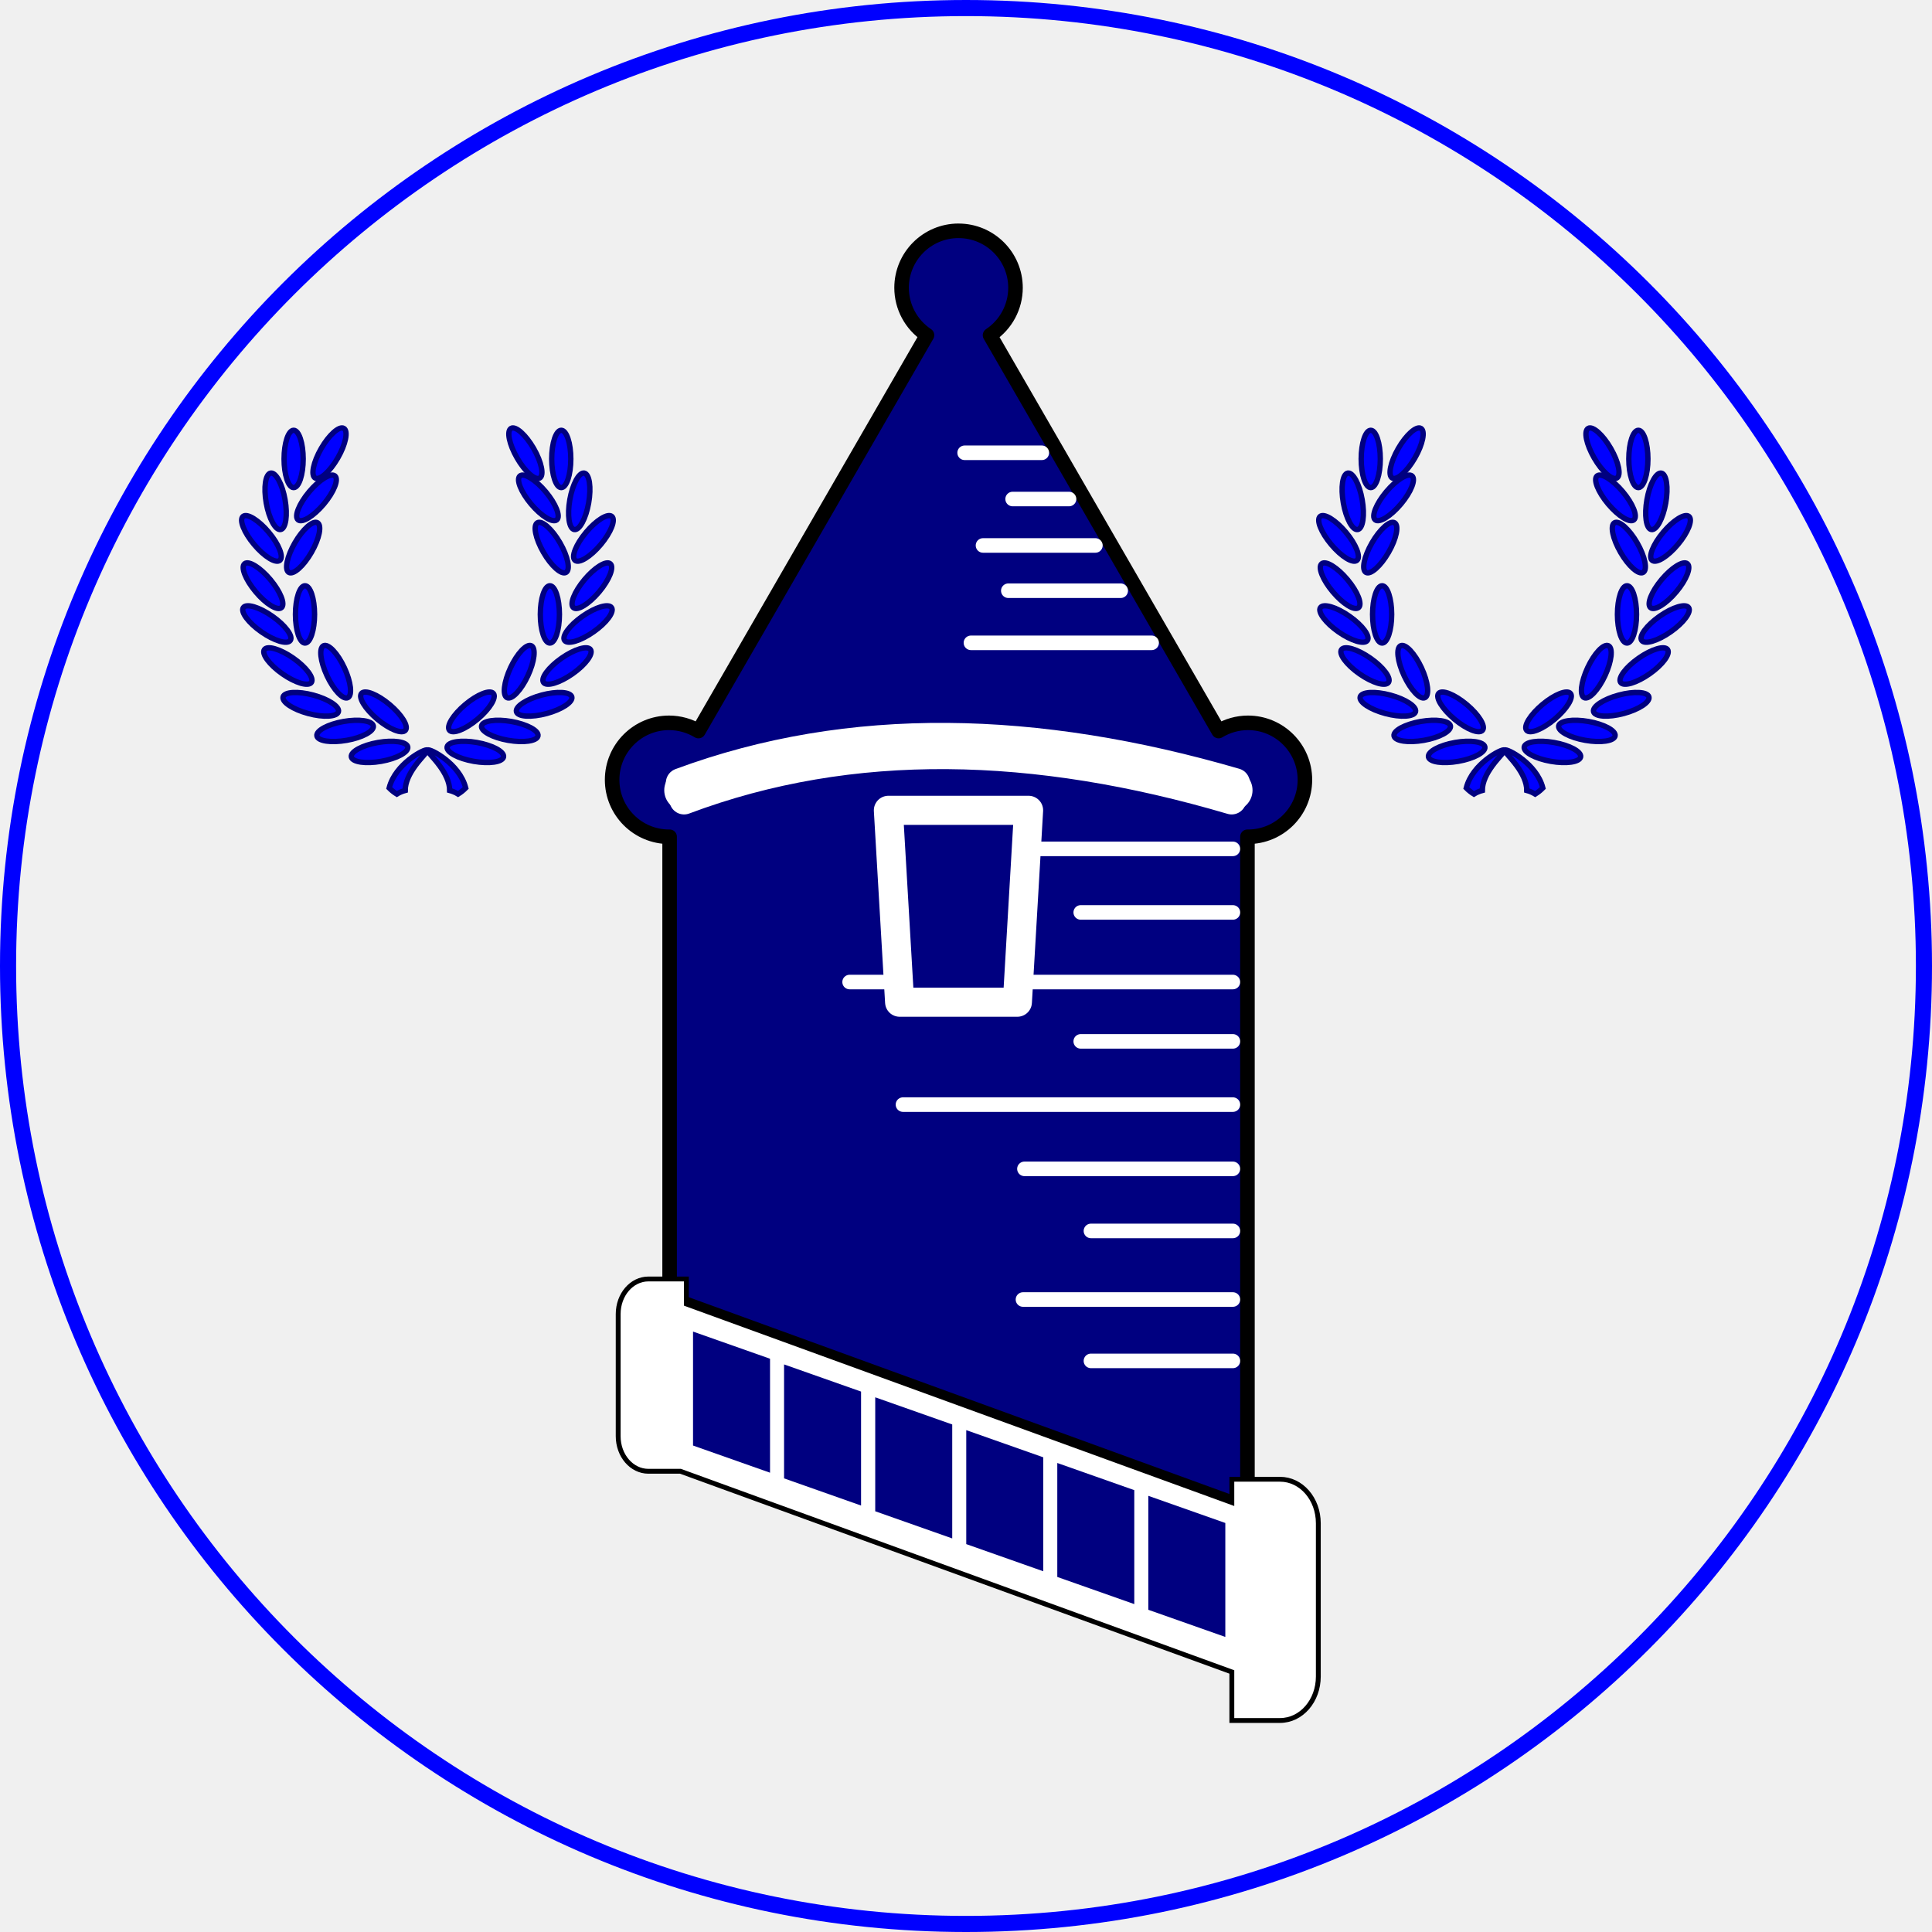
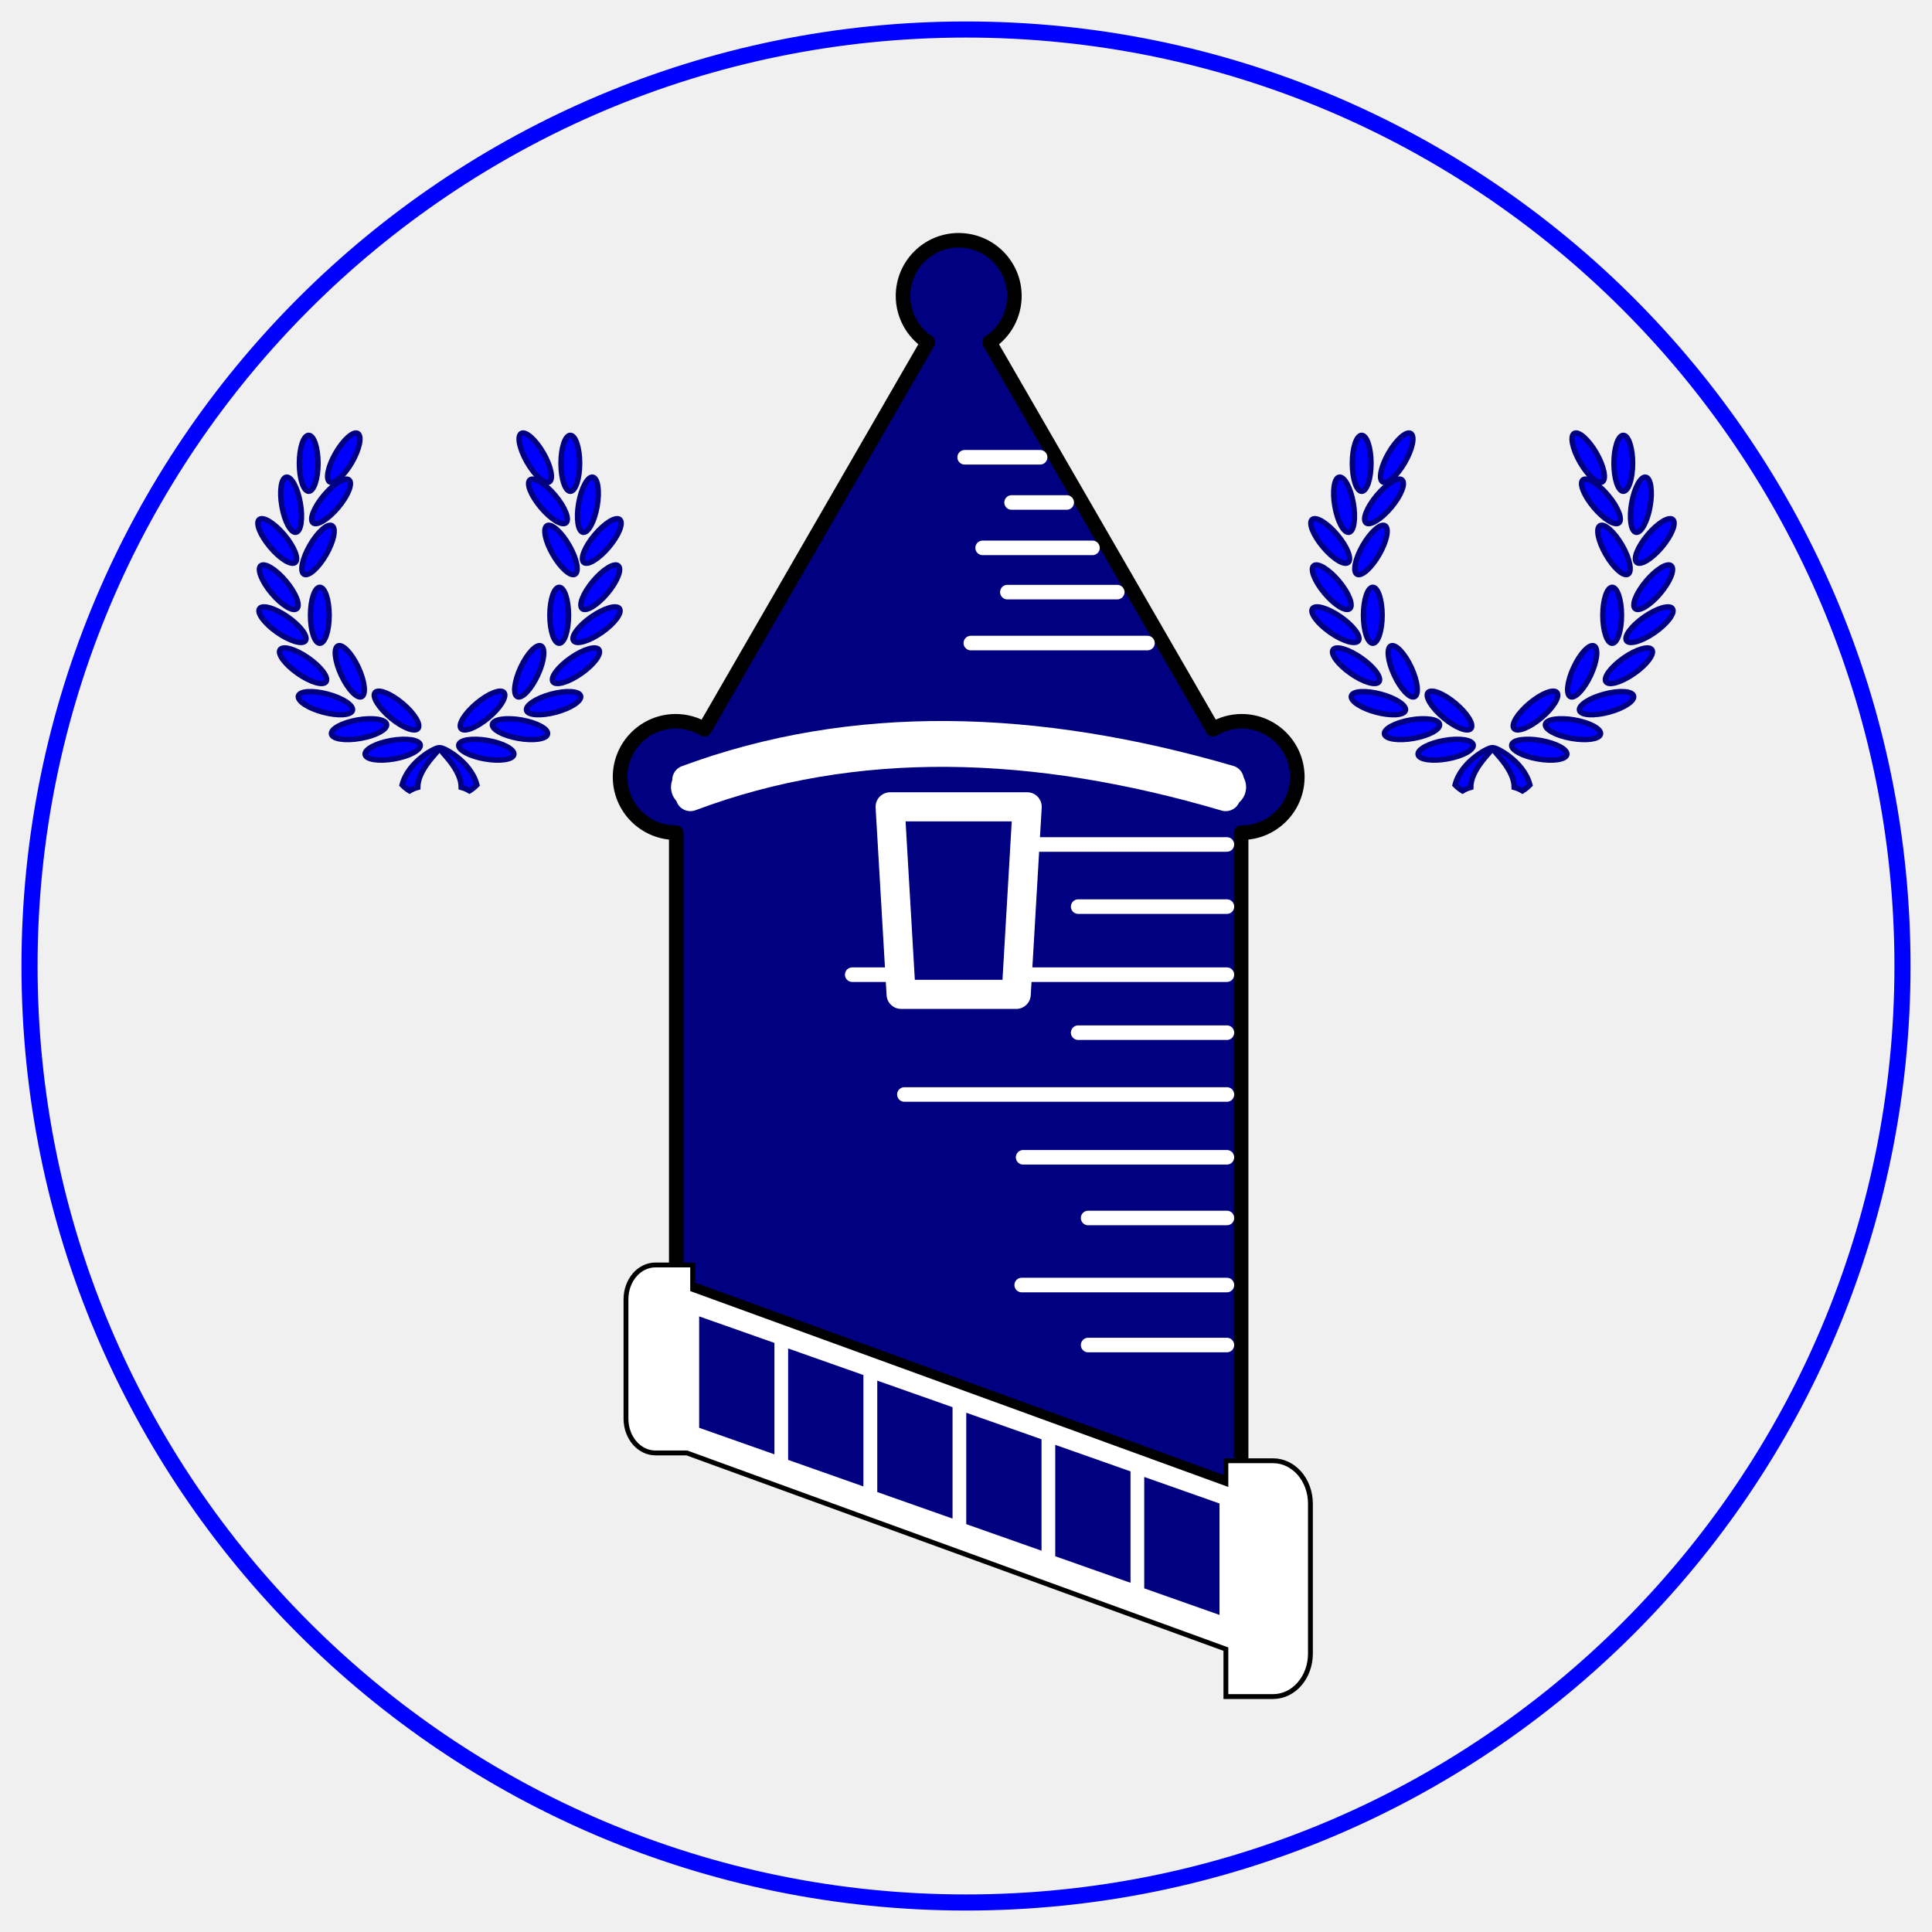
<svg xmlns="http://www.w3.org/2000/svg" id="svg2" viewBox="0 0 90.002 90.002" height="25.4mm" width="25.4mm" version="1.1">
  <defs id="defs4">
    <clipPath id="clipPath3595-2" clipPathUnits="userSpaceOnUse">
      <path id="path3597-7" d="m -307.2,283.5 155.55,2.079 c 0,0 33.688,19.132 4.575,29.945 -29.113,10.813 -36.184,13.725 -36.184,13.725 l 1.664,12.893 43.254,-19.963 44.086,63.633 -18.716,74.863 -34.52,34.52 c 0,0 -21.211,15.388 -21.211,7.902 l 0,-7.486 -51.572,0.416 -74.447,-4.991 -17.468,-71.951 z" style="fill:#333333;fill-rule:evenodd" />
    </clipPath>
  </defs>
-   <ellipse style="opacity:1;fill:none;fill-opacity:1;stroke:#0000ff;stroke-width:0.75;stroke-linecap:round;stroke-linejoin:round;stroke-miterlimit:4;stroke-dasharray:none;stroke-opacity:1" id="path6943" cx="45.001" cy="45.001" rx="44.626" ry="44.626" />
-   <g id="g3822">
-     <g style="fill:#0000ff;stroke:#000080;stroke-width:0.25" id="g4437">
-       <ellipse style="fill:#0000ff;stroke:#000080;stroke-width:0.25" cx="76.323" cy="21.38" ry="1.335" rx="0.445" id="path3937" />
-       <ellipse style="fill:#0000ff;stroke:#000080;stroke-width:0.25" cx="80.044" cy="9.601" ry="1.335" transform="matrix(0.9848077,0.1736482,-0.1736482,0.9848077,0,0)" rx="0.445" id="ellipse3939" />
-       <ellipse style="fill:#0000ff;stroke:#000080;stroke-width:0.25" cx="75.737" cy="-30.81" transform="matrix(0.7660444,0.6427876,-0.6427876,0.7660444,0,0)" ry="1.335" rx="0.445" id="ellipse3941" />
-       <ellipse style="fill:#0000ff;stroke:#000080;stroke-width:0.25" cx="77.097" cy="-29.075" ry="1.335" transform="matrix(0.7660444,0.6427876,-0.6427876,0.7660444,0,0)" rx="0.445" id="ellipse3943" />
-       <ellipse style="fill:#0000ff;stroke:#000080;stroke-width:0.25" cx="68.306" cy="-46.869" transform="matrix(0.5735764,0.819152,-0.819152,0.5735764,0,0)" ry="1.335" rx="0.445" id="ellipse3945" />
-       <ellipse style="fill:#0000ff;stroke:#000080;stroke-width:0.25" cx="69.346" cy="-44.944" ry="1.335" transform="matrix(0.5735764,0.819152,-0.819152,0.5735764,0,0)" rx="0.445" id="ellipse3947" />
-       <ellipse style="fill:#0000ff;stroke:#000080;stroke-width:0.25" cx="51.238" cy="-64.461" transform="matrix(0.2588022,0.9659303,-0.9659303,0.2588022,0,0)" ry="1.335" rx="0.445" id="ellipse3949" />
-       <ellipse style="fill:#0000ff;stroke:#000080;stroke-width:0.25" cx="20.696" cy="-78.714" ry="1.335" transform="matrix(-0.173631,0.9848108,-0.9848108,-0.173631,0,0)" rx="0.445" id="ellipse3951" />
-       <ellipse style="fill:#0000ff;stroke:#000080;stroke-width:0.25" cx="21.939" cy="-77.303" transform="matrix(-0.173631,0.9848108,-0.9848108,-0.173631,0,0)" ry="1.335" rx="0.445" id="ellipse3953" />
-       <ellipse style="fill:#0000ff;stroke:#000080;stroke-width:0.25" cx="54.094" cy="55.61" ry="1.335" transform="matrix(0.8660254,-0.5,0.5,0.8660254,0,0)" rx="0.445" id="ellipse3955" />
-       <ellipse style="fill:#0000ff;stroke:#000080;stroke-width:0.25" cx="42.742" cy="66.142" transform="matrix(0.7660444,-0.6427876,0.6427876,0.7660444,0,0)" ry="1.335" rx="0.445" id="ellipse3957" />
-       <ellipse style="fill:#0000ff;stroke:#000080;stroke-width:0.25" cx="52.959" cy="60.031" ry="1.335" transform="matrix(0.8660254,-0.5,0.5,0.8660254,0,0)" rx="0.445" id="ellipse3959" />
-       <ellipse style="fill:#0000ff;stroke:#000080;stroke-width:0.25" cx="75.793" cy="28.622" ry="1.335" rx="0.445" id="ellipse3961" />
-       <ellipse style="fill:#0000ff;stroke:#000080;stroke-width:0.25" cx="80.621" cy="-3.068" ry="1.335" transform="matrix(0.9063078,0.4226182,-0.4226182,0.9063078,0,0)" rx="0.445" id="ellipse3963" />
-       <ellipse style="fill:#0000ff;stroke:#000080;stroke-width:0.25" cx="71.773" cy="-33.945" transform="matrix(0.6427876,0.7660444,-0.7660444,0.6427876,0,0)" ry="1.335" rx="0.445" id="ellipse3965" />
-       <path id="path3971" d="m 70.092,34.943 c 0.035,-0.056 0.436,0.111 0.858,0.449 0.353,0.283 0.773,0.729 0.923,1.315 -0.11,0.112 -0.23,0.207 -0.356,0.284 -0.126,-0.076 -0.258,-0.131 -0.392,-0.167 10e-4,-0.39 -0.204,-0.792 -0.466,-1.15 -0.29,-0.397 -0.602,-0.674 -0.567,-0.731 z" style="fill:#0000ff;fill-rule:evenodd;stroke:#000080;stroke-width:0.25" />
-       <ellipse style="fill:#0000ff;stroke:#000080;stroke-width:0.25" cx="-63.856" cy="21.38" ry="1.335" rx="0.445" id="ellipse3995" transform="scale(-1,1)" />
-       <ellipse style="fill:#0000ff;stroke:#000080;stroke-width:0.25" cx="-58.005" cy="33.942" transform="matrix(-0.9848077,0.1736482,0.1736482,0.9848077,0,0)" ry="1.335" rx="0.445" id="ellipse3997" />
-       <ellipse style="fill:#0000ff;stroke:#000080;stroke-width:0.25" cx="-31.646" cy="59.295" ry="1.335" transform="matrix(-0.7660444,0.6427876,0.6427876,0.7660444,0,0)" rx="0.445" id="ellipse3999" />
-       <ellipse style="fill:#0000ff;stroke:#000080;stroke-width:0.25" cx="-30.286" cy="61.03" transform="matrix(-0.7660444,0.6427876,0.6427876,0.7660444,0,0)" ry="1.335" rx="0.445" id="ellipse4001" />
-       <ellipse style="fill:#0000ff;stroke:#000080;stroke-width:0.25" cx="-12.097" cy="67.958" ry="1.335" transform="matrix(-0.5735764,0.819152,0.819152,0.5735764,0,0)" rx="0.445" id="ellipse4003" />
-       <ellipse style="fill:#0000ff;stroke:#000080;stroke-width:0.25" cx="-11.057" cy="69.884" transform="matrix(-0.5735764,0.819152,0.819152,0.5735764,0,0)" ry="1.335" rx="0.445" id="ellipse4005" />
-       <ellipse style="fill:#0000ff;stroke:#000080;stroke-width:0.25" cx="14.96" cy="70.942" ry="1.335" transform="matrix(-0.2588022,0.9659303,0.9659303,0.2588022,0,0)" rx="0.445" id="ellipse4007" />
-       <ellipse style="fill:#0000ff;stroke:#000080;stroke-width:0.25" cx="45.036" cy="59.336" transform="matrix(0.173631,0.9848108,0.9848108,-0.173631,0,0)" ry="1.335" rx="0.445" id="ellipse4009" />
-       <ellipse style="fill:#0000ff;stroke:#000080;stroke-width:0.25" cx="46.278" cy="60.746" ry="1.335" transform="matrix(0.173631,0.9848108,0.9848108,-0.173631,0,0)" rx="0.445" id="ellipse4011" />
-       <ellipse style="fill:#0000ff;stroke:#000080;stroke-width:0.25" cx="-67.304" cy="-14.479" transform="matrix(-0.8660254,-0.5,-0.5,0.8660254,0,0)" ry="1.335" rx="0.445" id="ellipse4013" />
-       <ellipse style="fill:#0000ff;stroke:#000080;stroke-width:0.25" cx="-64.641" cy="-23.963" ry="1.335" transform="matrix(-0.7660444,-0.6427876,-0.6427876,0.7660444,0,0)" rx="0.445" id="ellipse4015" />
-       <ellipse style="fill:#0000ff;stroke:#000080;stroke-width:0.25" cx="-68.44" cy="-10.058" transform="matrix(-0.8660254,-0.5,-0.5,0.8660254,0,0)" ry="1.335" rx="0.445" id="ellipse4017" />
-       <ellipse style="fill:#0000ff;stroke:#000080;stroke-width:0.25" cx="-64.386" cy="28.622" ry="1.335" rx="0.445" id="ellipse4019" transform="scale(-1,1)" />
-       <ellipse style="fill:#0000ff;stroke:#000080;stroke-width:0.25" cx="-46.423" cy="56.174" transform="matrix(-0.9063078,0.4226182,0.4226182,0.9063078,0,0)" ry="1.335" rx="0.445" id="ellipse4021" />
-       <ellipse style="fill:#0000ff;stroke:#000080;stroke-width:0.25" cx="-18.332" cy="73.438" ry="1.335" transform="matrix(-0.6427876,0.7660444,0.7660444,0.6427876,0,0)" rx="0.445" id="ellipse4023" />
-       <path id="path4025" d="m 70.087,34.943 c -0.035,-0.056 -0.436,0.111 -0.858,0.449 -0.353,0.283 -0.773,0.729 -0.923,1.315 0.11,0.112 0.23,0.207 0.356,0.284 0.126,-0.076 0.258,-0.131 0.392,-0.167 -0.001,-0.39 0.204,-0.792 0.466,-1.15 0.29,-0.397 0.602,-0.674 0.567,-0.731 z" style="fill:#0000ff;fill-rule:evenodd;stroke:#000080;stroke-width:0.25" />
+   <ellipse style="opacity:1;fill:none;fill-opacity:1;stroke:#0000ff;stroke-width:0.75;stroke-linecap:round;stroke-linejoin:round;stroke-miterlimit:4;stroke-dasharray:none;stroke-opacity:1" id="path6943" cx="45.001" cy="45.001" rx="43.626" ry="43.626" />
+   <g id="g3822" transform="matrix(0.977591,0,0,0.977591,1.008417,0.6819317)">
+     <g style="fill:#0000ff;stroke:#000080;stroke-width:0.256" id="g4437">
+       <ellipse style="fill:#0000ff;stroke:#000080;stroke-width:0.256" cx="76.323" cy="21.38" ry="1.335" rx="0.445" id="path3937" />
+       <ellipse style="fill:#0000ff;stroke:#000080;stroke-width:0.256" cx="80.044" cy="9.601" ry="1.335" transform="matrix(0.9848077,0.1736482,-0.1736482,0.9848077,0,0)" rx="0.445" id="ellipse3939" />
+       <ellipse style="fill:#0000ff;stroke:#000080;stroke-width:0.256" cx="75.737" cy="-30.81" transform="matrix(0.7660444,0.6427876,-0.6427876,0.7660444,0,0)" ry="1.335" rx="0.445" id="ellipse3941" />
+       <ellipse style="fill:#0000ff;stroke:#000080;stroke-width:0.256" cx="77.097" cy="-29.075" ry="1.335" transform="matrix(0.7660444,0.6427876,-0.6427876,0.7660444,0,0)" rx="0.445" id="ellipse3943" />
+       <ellipse style="fill:#0000ff;stroke:#000080;stroke-width:0.256" cx="68.306" cy="-46.869" transform="matrix(0.5735764,0.819152,-0.819152,0.5735764,0,0)" ry="1.335" rx="0.445" id="ellipse3945" />
+       <ellipse style="fill:#0000ff;stroke:#000080;stroke-width:0.256" cx="69.346" cy="-44.944" ry="1.335" transform="matrix(0.5735764,0.819152,-0.819152,0.5735764,0,0)" rx="0.445" id="ellipse3947" />
+       <ellipse style="fill:#0000ff;stroke:#000080;stroke-width:0.256" cx="51.238" cy="-64.461" transform="matrix(0.2588022,0.9659303,-0.9659303,0.2588022,0,0)" ry="1.335" rx="0.445" id="ellipse3949" />
+       <ellipse style="fill:#0000ff;stroke:#000080;stroke-width:0.256" cx="20.696" cy="-78.714" ry="1.335" transform="matrix(-0.173631,0.9848108,-0.9848108,-0.173631,0,0)" rx="0.445" id="ellipse3951" />
+       <ellipse style="fill:#0000ff;stroke:#000080;stroke-width:0.256" cx="21.939" cy="-77.303" transform="matrix(-0.173631,0.9848108,-0.9848108,-0.173631,0,0)" ry="1.335" rx="0.445" id="ellipse3953" />
+       <ellipse style="fill:#0000ff;stroke:#000080;stroke-width:0.256" cx="54.094" cy="55.61" ry="1.335" transform="matrix(0.8660254,-0.5,0.5,0.8660254,0,0)" rx="0.445" id="ellipse3955" />
+       <ellipse style="fill:#0000ff;stroke:#000080;stroke-width:0.256" cx="42.742" cy="66.142" transform="matrix(0.7660444,-0.6427876,0.6427876,0.7660444,0,0)" ry="1.335" rx="0.445" id="ellipse3957" />
+       <ellipse style="fill:#0000ff;stroke:#000080;stroke-width:0.256" cx="52.959" cy="60.031" ry="1.335" transform="matrix(0.8660254,-0.5,0.5,0.8660254,0,0)" rx="0.445" id="ellipse3959" />
+       <ellipse style="fill:#0000ff;stroke:#000080;stroke-width:0.256" cx="75.793" cy="28.622" ry="1.335" rx="0.445" id="ellipse3961" />
+       <ellipse style="fill:#0000ff;stroke:#000080;stroke-width:0.256" cx="80.621" cy="-3.068" ry="1.335" transform="matrix(0.9063078,0.4226182,-0.4226182,0.9063078,0,0)" rx="0.445" id="ellipse3963" />
+       <ellipse style="fill:#0000ff;stroke:#000080;stroke-width:0.256" cx="71.773" cy="-33.945" transform="matrix(0.6427876,0.7660444,-0.7660444,0.6427876,0,0)" ry="1.335" rx="0.445" id="ellipse3965" />
+       <path id="path3971" d="m 70.092,34.943 c 0.035,-0.056 0.436,0.111 0.858,0.449 0.353,0.283 0.773,0.729 0.923,1.315 -0.11,0.112 -0.23,0.207 -0.356,0.284 -0.126,-0.076 -0.258,-0.131 -0.392,-0.167 10e-4,-0.39 -0.204,-0.792 -0.466,-1.15 -0.29,-0.397 -0.602,-0.674 -0.567,-0.731 z" style="fill:#0000ff;fill-rule:evenodd;stroke:#000080;stroke-width:0.256" />
+       <ellipse style="fill:#0000ff;stroke:#000080;stroke-width:0.256" cx="-63.856" cy="21.38" ry="1.335" rx="0.445" id="ellipse3995" transform="scale(-1,1)" />
+       <ellipse style="fill:#0000ff;stroke:#000080;stroke-width:0.256" cx="-58.005" cy="33.942" transform="matrix(-0.9848077,0.1736482,0.1736482,0.9848077,0,0)" ry="1.335" rx="0.445" id="ellipse3997" />
+       <ellipse style="fill:#0000ff;stroke:#000080;stroke-width:0.256" cx="-31.646" cy="59.295" ry="1.335" transform="matrix(-0.7660444,0.6427876,0.6427876,0.7660444,0,0)" rx="0.445" id="ellipse3999" />
+       <ellipse style="fill:#0000ff;stroke:#000080;stroke-width:0.256" cx="-30.286" cy="61.03" transform="matrix(-0.7660444,0.6427876,0.6427876,0.7660444,0,0)" ry="1.335" rx="0.445" id="ellipse4001" />
+       <ellipse style="fill:#0000ff;stroke:#000080;stroke-width:0.256" cx="-12.097" cy="67.958" ry="1.335" transform="matrix(-0.5735764,0.819152,0.819152,0.5735764,0,0)" rx="0.445" id="ellipse4003" />
+       <ellipse style="fill:#0000ff;stroke:#000080;stroke-width:0.256" cx="-11.057" cy="69.884" transform="matrix(-0.5735764,0.819152,0.819152,0.5735764,0,0)" ry="1.335" rx="0.445" id="ellipse4005" />
+       <ellipse style="fill:#0000ff;stroke:#000080;stroke-width:0.256" cx="14.96" cy="70.942" ry="1.335" transform="matrix(-0.2588022,0.9659303,0.9659303,0.2588022,0,0)" rx="0.445" id="ellipse4007" />
+       <ellipse style="fill:#0000ff;stroke:#000080;stroke-width:0.256" cx="45.036" cy="59.336" transform="matrix(0.173631,0.9848108,0.9848108,-0.173631,0,0)" ry="1.335" rx="0.445" id="ellipse4009" />
+       <ellipse style="fill:#0000ff;stroke:#000080;stroke-width:0.256" cx="46.278" cy="60.746" ry="1.335" transform="matrix(0.173631,0.9848108,0.9848108,-0.173631,0,0)" rx="0.445" id="ellipse4011" />
+       <ellipse style="fill:#0000ff;stroke:#000080;stroke-width:0.256" cx="-67.304" cy="-14.479" transform="matrix(-0.8660254,-0.5,-0.5,0.8660254,0,0)" ry="1.335" rx="0.445" id="ellipse4013" />
+       <ellipse style="fill:#0000ff;stroke:#000080;stroke-width:0.256" cx="-64.641" cy="-23.963" ry="1.335" transform="matrix(-0.7660444,-0.6427876,-0.6427876,0.7660444,0,0)" rx="0.445" id="ellipse4015" />
+       <ellipse style="fill:#0000ff;stroke:#000080;stroke-width:0.256" cx="-68.44" cy="-10.058" transform="matrix(-0.8660254,-0.5,-0.5,0.8660254,0,0)" ry="1.335" rx="0.445" id="ellipse4017" />
+       <ellipse style="fill:#0000ff;stroke:#000080;stroke-width:0.256" cx="-64.386" cy="28.622" ry="1.335" rx="0.445" id="ellipse4019" transform="scale(-1,1)" />
+       <ellipse style="fill:#0000ff;stroke:#000080;stroke-width:0.256" cx="-46.423" cy="56.174" transform="matrix(-0.9063078,0.4226182,0.4226182,0.9063078,0,0)" ry="1.335" rx="0.445" id="ellipse4021" />
+       <ellipse style="fill:#0000ff;stroke:#000080;stroke-width:0.256" cx="-18.332" cy="73.438" ry="1.335" transform="matrix(-0.6427876,0.7660444,0.7660444,0.6427876,0,0)" rx="0.445" id="ellipse4023" />
+       <path id="path4025" d="m 70.087,34.943 c -0.035,-0.056 -0.436,0.111 -0.858,0.449 -0.353,0.283 -0.773,0.729 -0.923,1.315 0.11,0.112 0.23,0.207 0.356,0.284 0.126,-0.076 0.258,-0.131 0.392,-0.167 -0.001,-0.39 0.204,-0.792 0.466,-1.15 0.29,-0.397 0.602,-0.674 0.567,-0.731 z" style="fill:#0000ff;fill-rule:evenodd;stroke:#000080;stroke-width:0.256" />
    </g>
    <g id="g5664">
-       <path style="fill:#000080;stroke:#000000;stroke-width:0.678;stroke-linecap:round;stroke-linejoin:round;stroke-opacity:1" d="m 44.654,10.752 a 2.654,2.654 0 0 0 -2.654,2.654 2.654,2.654 0 0 0 1.184,2.208 L 32.537,34.056 a 2.654,2.654 0 0 0 -1.367,-0.383 2.654,2.654 0 0 0 -2.654,2.654 2.654,2.654 0 0 0 2.654,2.654 2.654,2.654 0 0 0 0.024,-9.04e-4 l 0,21.509 c 0.071,0.018 0.143,0.028 0.213,0.054 l 26.705,9.721 0,-31.284 a 2.654,2.654 0 0 0 0.024,9.04e-4 2.654,2.654 0 0 0 2.653,-2.654 2.654,2.654 0 0 0 -2.653,-2.654 2.654,2.654 0 0 0 -1.367,0.383 L 46.121,15.616 a 2.654,2.654 0 0 0 1.186,-2.209 2.654,2.654 0 0 0 -2.653,-2.654 z" id="path3563" />
-       <path id="path3605" d="m 30.206,59.581 c -0.78,0 -1.408,0.73 -1.408,1.635 l 0,5.689 c 0,0.905 0.628,1.634 1.408,1.634 l 1.493,0 25.686,9.349 0,2.261 2.245,0 c 0.989,0 1.784,-0.913 1.784,-2.049 l 0,-7.138 c 0,-1.136 -0.795,-2.051 -1.784,-2.051 l -2.245,0 0,1.084 -25.41,-9.25 0,-1.164 -1.768,0 z" style="fill:#ffffff;fill-opacity:1;stroke:#000000;stroke-width:0.226" />
-       <path style="fill:none;fill-rule:evenodd;stroke:#ffffff;stroke-width:0.678;stroke-linecap:round" d="m 44.937,21.093 3.596,0" id="path3817" />
-       <path style="fill:#000080;stroke:#ffffff;stroke-width:1.356;stroke-linecap:round;stroke-linejoin:round" d="m 41.386,37.749 6.53,0 -0.522,8.938 -5.485,0 z" id="path3885" />
-       <path style="fill:none;fill-rule:evenodd;stroke:#ffffff;stroke-width:0.678;stroke-linecap:round" d="m 47.173,23.247 2.628,0" id="path3819" />
-       <path style="fill:none;fill-rule:evenodd;stroke:#ffffff;stroke-width:0.678;stroke-linecap:round" d="m 45.793,25.41 5.236,0" id="path3821" />
-       <path style="fill:none;fill-rule:evenodd;stroke:#ffffff;stroke-width:0.678;stroke-linecap:round" d="m 46.972,27.519 5.236,0" id="path3823" />
-       <path style="fill:none;fill-rule:evenodd;stroke:#ffffff;stroke-width:0.678;stroke-linecap:round" d="m 45.231,29.946 8.418,0" id="path3825" />
-       <path style="fill:none;fill-rule:evenodd;stroke:#ffffff;stroke-width:0.678;stroke-linecap:round" d="m 39.579,45.748 1.89,0" id="path3833" />
+       <path style="fill:#000080;stroke:#000000;stroke-width:0.694;stroke-linecap:round;stroke-linejoin:round;stroke-opacity:1" d="m 44.654,10.752 a 2.654,2.654 0 0 0 -2.654,2.654 2.654,2.654 0 0 0 1.184,2.208 L 32.537,34.056 a 2.654,2.654 0 0 0 -1.367,-0.383 2.654,2.654 0 0 0 -2.654,2.654 2.654,2.654 0 0 0 2.654,2.654 2.654,2.654 0 0 0 0.024,-9.04e-4 l 0,21.509 c 0.071,0.018 0.143,0.028 0.213,0.054 l 26.705,9.721 0,-31.284 a 2.654,2.654 0 0 0 0.024,9.04e-4 2.654,2.654 0 0 0 2.653,-2.654 2.654,2.654 0 0 0 -2.653,-2.654 2.654,2.654 0 0 0 -1.367,0.383 L 46.121,15.616 a 2.654,2.654 0 0 0 1.186,-2.209 2.654,2.654 0 0 0 -2.653,-2.654 z" id="path3563" />
+       <path id="path3605" d="m 30.206,59.581 c -0.78,0 -1.408,0.73 -1.408,1.635 l 0,5.689 c 0,0.905 0.628,1.634 1.408,1.634 l 1.493,0 25.686,9.349 0,2.261 2.245,0 c 0.989,0 1.784,-0.913 1.784,-2.049 l 0,-7.138 c 0,-1.136 -0.795,-2.051 -1.784,-2.051 l -2.245,0 0,1.084 -25.41,-9.25 0,-1.164 -1.768,0 z" style="fill:#ffffff;fill-opacity:1;stroke:#000000;stroke-width:0.231" />
+       <path style="fill:none;fill-rule:evenodd;stroke:#ffffff;stroke-width:0.694;stroke-linecap:round" d="m 44.937,21.093 3.596,0" id="path3817" />
+       <path style="fill:#000080;stroke:#ffffff;stroke-width:1.387;stroke-linecap:round;stroke-linejoin:round" d="m 41.386,37.749 6.53,0 -0.522,8.938 -5.485,0 z" id="path3885" />
+       <path style="fill:none;fill-rule:evenodd;stroke:#ffffff;stroke-width:0.694;stroke-linecap:round" d="m 47.173,23.247 2.628,0" id="path3819" />
+       <path style="fill:none;fill-rule:evenodd;stroke:#ffffff;stroke-width:0.694;stroke-linecap:round" d="m 45.793,25.41 5.236,0" id="path3821" />
+       <path style="fill:none;fill-rule:evenodd;stroke:#ffffff;stroke-width:0.694;stroke-linecap:round" d="m 46.972,27.519 5.236,0" id="path3823" />
+       <path style="fill:none;fill-rule:evenodd;stroke:#ffffff;stroke-width:0.694;stroke-linecap:round" d="m 45.231,29.946 8.418,0" id="path3825" />
+       <path style="fill:none;fill-rule:evenodd;stroke:#ffffff;stroke-width:0.694;stroke-linecap:round" d="m 39.579,45.748 1.89,0" id="path3833" />
      <g id="g3893" transform="matrix(0.6741433,0,0,0.6741433,-300.9927,-57.80067)" style="fill:#000080">
        <rect id="rect3613" transform="matrix(0.94308,0.33258,0,1,0,0)" height="7.875" width="5.642" y="3.413" x="524.21" />
        <rect id="rect3615" transform="matrix(0.94308,0.33258,0,1,0,0)" height="7.875" width="5.642" y="3.515" x="537.56" />
        <rect id="rect3617" transform="matrix(0.94308,0.33258,0,1,0,0)" height="7.875" width="5.642" y="3.566" x="544.23" />
        <rect id="rect3619" transform="matrix(0.94308,0.33258,0,1,0,0)" height="7.875" width="5.642" y="3.617" x="550.9" />
        <rect id="rect3621" transform="matrix(0.94308,0.33258,0,1,0,0)" height="7.875" width="5.642" y="3.668" x="557.57" />
        <rect id="rect3623" transform="matrix(0.94308,0.33258,0,1,0,0)" height="7.875" width="5.642" y="3.464" x="530.88" />
      </g>
-       <path id="path4568" d="m 31.703,36.471 c 7.922,-2.937 16.593,-2.69 25.839,0" style="fill:none;stroke:#ffffff;stroke-width:1.369;stroke-linecap:round" />
-       <path id="path4570" d="m 31.867,37.256 c 7.82,-2.937 16.38,-2.69 25.509,0" style="fill:none;stroke:#ffffff;stroke-width:1.369;stroke-linecap:round" />
+       <path id="path4568" d="m 31.703,36.471 c 7.922,-2.937 16.593,-2.69 25.839,0" style="fill:none;stroke:#ffffff;stroke-width:1.4;stroke-linecap:round" />
+       <path id="path4570" d="m 31.867,37.256 c 7.82,-2.937 16.38,-2.69 25.509,0" style="fill:none;stroke:#ffffff;stroke-width:1.4;stroke-linecap:round" />
      <circle id="path3761" cy="36.8" cx="57.486" r="0.496" style="fill:#ffffff" />
      <circle id="circle3763" cx="31.666" cy="36.846" r="0.496" style="fill:#ffffff" />
      <ellipse style="opacity:1;fill:#ffffff;fill-opacity:1;stroke:none;stroke-width:0.5;stroke-linecap:round;stroke-linejoin:round;stroke-miterlimit:4;stroke-dasharray:none;stroke-opacity:1" id="path5857" cx="31.907" cy="36.813" rx="0.963" ry="0.963" />
      <ellipse ry="0.963" rx="0.963" cy="36.813" cx="57.386" id="ellipse6723" style="opacity:1;fill:#ffffff;fill-opacity:1;stroke:none;stroke-width:0.5;stroke-linecap:round;stroke-linejoin:round;stroke-miterlimit:4;stroke-dasharray:none;stroke-opacity:1" />
-       <path style="fill:none;fill-rule:evenodd;stroke:#ffffff;stroke-width:0.678;stroke-linecap:round" d="m 50.821,63.397 6.613,0" id="path3845" />
-       <path style="fill:none;fill-rule:evenodd;stroke:#ffffff;stroke-width:0.678;stroke-linecap:round" d="m 47.655,60.538 9.779,0" id="path3843" />
-       <path style="fill:none;fill-rule:evenodd;stroke:#ffffff;stroke-width:0.678;stroke-linecap:round" d="m 50.821,57.343 6.613,0" id="path3841" />
-       <path style="fill:none;fill-rule:evenodd;stroke:#ffffff;stroke-width:0.678;stroke-linecap:round" d="m 47.723,54.451 9.71,0" id="path3839" />
-       <path style="fill:none;fill-rule:evenodd;stroke:#ffffff;stroke-width:0.678;stroke-linecap:round" d="m 42.065,51.458 15.369,0" id="path3837" />
-       <path style="fill:none;fill-rule:evenodd;stroke:#ffffff;stroke-width:0.678;stroke-linecap:round" d="m 50.346,48.512 7.088,0" id="path3835" />
-       <path style="fill:none;fill-rule:evenodd;stroke:#ffffff;stroke-width:0.678;stroke-linecap:round" d="m 47.593,45.748 9.84,0" id="path3831" />
-       <path style="fill:none;fill-rule:evenodd;stroke:#ffffff;stroke-width:0.678;stroke-linecap:round" d="m 50.346,42.505 7.088,0" id="path3829" />
-       <path style="fill:none;fill-rule:evenodd;stroke:#ffffff;stroke-width:0.678;stroke-linecap:round" d="m 47.723,39.544 9.71,0" id="path3827" />
+       <path style="fill:none;fill-rule:evenodd;stroke:#ffffff;stroke-width:0.694;stroke-linecap:round" d="m 50.821,63.397 6.613,0" id="path3845" />
+       <path style="fill:none;fill-rule:evenodd;stroke:#ffffff;stroke-width:0.694;stroke-linecap:round" d="m 47.655,60.538 9.779,0" id="path3843" />
+       <path style="fill:none;fill-rule:evenodd;stroke:#ffffff;stroke-width:0.694;stroke-linecap:round" d="m 50.821,57.343 6.613,0" id="path3841" />
+       <path style="fill:none;fill-rule:evenodd;stroke:#ffffff;stroke-width:0.694;stroke-linecap:round" d="m 47.723,54.451 9.71,0" id="path3839" />
+       <path style="fill:none;fill-rule:evenodd;stroke:#ffffff;stroke-width:0.694;stroke-linecap:round" d="m 42.065,51.458 15.369,0" id="path3837" />
+       <path style="fill:none;fill-rule:evenodd;stroke:#ffffff;stroke-width:0.694;stroke-linecap:round" d="m 50.346,48.512 7.088,0" id="path3835" />
+       <path style="fill:none;fill-rule:evenodd;stroke:#ffffff;stroke-width:0.694;stroke-linecap:round" d="m 47.593,45.748 9.84,0" id="path3831" />
+       <path style="fill:none;fill-rule:evenodd;stroke:#ffffff;stroke-width:0.694;stroke-linecap:round" d="m 50.346,42.505 7.088,0" id="path3829" />
+       <path style="fill:none;fill-rule:evenodd;stroke:#ffffff;stroke-width:0.694;stroke-linecap:round" d="m 47.723,39.544 9.71,0" id="path3827" />
    </g>
-     <g style="fill:#0000ff;stroke:#000080;stroke-width:0.25" id="g4620">
-       <g id="g4471" style="fill:#0000ff;stroke:#000080;stroke-width:0.25">
-         <g transform="matrix(0.5000923,0,0,0.5000923,-189.3938,-18.6571)" id="g4135" style="fill:#0000ff;stroke:#000080;stroke-width:0.5">
-           <g style="fill:#0000ff;stroke:#000080;stroke-width:0.5" id="g5818">
-             <ellipse style="fill:#0000ff;stroke:#000080;stroke-width:0.5" id="ellipse4137" rx="0.89" ry="2.67" cy="80.059" cx="431" />
-             <ellipse style="fill:#0000ff;stroke:#000080;stroke-width:0.5" id="ellipse4139" rx="0.89" ry="2.67" transform="matrix(0.9848077,0.1736482,-0.1736482,0.9848077,0,0)" cy="7.597" cx="440.69" />
-             <ellipse style="fill:#0000ff;stroke:#000080;stroke-width:0.5" id="ellipse4141" rx="0.89" transform="matrix(0.7660444,0.6427876,-0.6427876,0.7660444,0,0)" ry="2.67" cy="-211.97" cx="388.68" />
-             <ellipse style="fill:#0000ff;stroke:#000080;stroke-width:0.5" id="ellipse4143" rx="0.89" ry="2.67" transform="matrix(0.7660444,0.6427876,-0.6427876,0.7660444,0,0)" cy="-208.5" cx="391.4" />
-             <ellipse style="fill:#0000ff;stroke:#000080;stroke-width:0.5" id="ellipse4145" rx="0.89" transform="matrix(0.5735764,0.819152,-0.819152,0.5735764,0,0)" ry="2.67" cy="-300.36" cx="326.82" />
-             <ellipse style="fill:#0000ff;stroke:#000080;stroke-width:0.5" id="ellipse4147" rx="0.89" ry="2.67" transform="matrix(0.5735764,0.819152,-0.819152,0.5735764,0,0)" cy="-296.51" cx="328.9" />
-             <ellipse style="fill:#0000ff;stroke:#000080;stroke-width:0.5" id="ellipse4149" rx="0.89" transform="matrix(0.2588022,0.9659303,-0.9659303,0.2588022,0,0)" ry="2.67" cy="-388.14" cx="210.54" />
-             <ellipse style="fill:#0000ff;stroke:#000080;stroke-width:0.5" id="ellipse4151" rx="0.89" ry="2.67" transform="matrix(-0.173631,0.9848108,-0.9848108,-0.173631,0,0)" cy="-438.03" cx="29.79" />
-             <ellipse style="fill:#0000ff;stroke:#000080;stroke-width:0.5" id="ellipse4153" rx="0.89" transform="matrix(-0.173631,0.9848108,-0.9848108,-0.173631,0,0)" ry="2.67" cy="-435.21" cx="32.274" />
-             <ellipse style="fill:#0000ff;stroke:#000080;stroke-width:0.5" id="ellipse4155" rx="0.89" ry="2.67" transform="matrix(0.8660254,-0.5,0.5,0.8660254,0,0)" cy="282.7" cx="330.6" />
-             <ellipse style="fill:#0000ff;stroke:#000080;stroke-width:0.5" id="ellipse4157" rx="0.89" transform="matrix(0.7660444,-0.6427876,0.6427876,0.7660444,0,0)" ry="2.67" cy="339.78" cx="274.74" />
-             <ellipse style="fill:#0000ff;stroke:#000080;stroke-width:0.5" id="ellipse4159" rx="0.89" ry="2.67" transform="matrix(0.8660254,-0.5,0.5,0.8660254,0,0)" cy="291.54" cx="328.33" />
-             <ellipse style="fill:#0000ff;stroke:#000080;stroke-width:0.5" id="ellipse4161" rx="0.89" ry="2.67" cy="94.541" cx="429.94" />
-             <ellipse style="fill:#0000ff;stroke:#000080;stroke-width:0.5" id="ellipse4163" rx="0.89" ry="2.67" transform="matrix(0.9063078,0.4226183,-0.4226183,0.9063078,0,0)" cy="-89.972" cx="429.28" />
-             <ellipse style="fill:#0000ff;stroke:#000080;stroke-width:0.5" id="ellipse4165" rx="0.89" transform="matrix(0.6427876,0.7660444,-0.7660444,0.6427876,0,0)" ry="2.67" cy="-257.15" cx="351.04" />
+     <g style="fill:#0000ff;stroke:#000080;stroke-width:0.256" id="g4620">
+       <g id="g4471" style="fill:#0000ff;stroke:#000080;stroke-width:0.256">
+         <g transform="matrix(0.5000923,0,0,0.5000923,-189.3938,-18.6571)" id="g4135" style="fill:#0000ff;stroke:#000080;stroke-width:0.511">
+           <g style="fill:#0000ff;stroke:#000080;stroke-width:0.511" id="g5818">
+             <ellipse style="fill:#0000ff;stroke:#000080;stroke-width:0.511" id="ellipse4137" rx="0.89" ry="2.67" cy="80.059" cx="431" />
+             <ellipse style="fill:#0000ff;stroke:#000080;stroke-width:0.511" id="ellipse4139" rx="0.89" ry="2.67" transform="matrix(0.9848077,0.1736482,-0.1736482,0.9848077,0,0)" cy="7.597" cx="440.69" />
+             <ellipse style="fill:#0000ff;stroke:#000080;stroke-width:0.511" id="ellipse4141" rx="0.89" transform="matrix(0.7660444,0.6427876,-0.6427876,0.7660444,0,0)" ry="2.67" cy="-211.97" cx="388.68" />
+             <ellipse style="fill:#0000ff;stroke:#000080;stroke-width:0.511" id="ellipse4143" rx="0.89" ry="2.67" transform="matrix(0.7660444,0.6427876,-0.6427876,0.7660444,0,0)" cy="-208.5" cx="391.4" />
+             <ellipse style="fill:#0000ff;stroke:#000080;stroke-width:0.511" id="ellipse4145" rx="0.89" transform="matrix(0.5735764,0.819152,-0.819152,0.5735764,0,0)" ry="2.67" cy="-300.36" cx="326.82" />
+             <ellipse style="fill:#0000ff;stroke:#000080;stroke-width:0.511" id="ellipse4147" rx="0.89" ry="2.67" transform="matrix(0.5735764,0.819152,-0.819152,0.5735764,0,0)" cy="-296.51" cx="328.9" />
+             <ellipse style="fill:#0000ff;stroke:#000080;stroke-width:0.511" id="ellipse4149" rx="0.89" transform="matrix(0.2588022,0.9659303,-0.9659303,0.2588022,0,0)" ry="2.67" cy="-388.14" cx="210.54" />
+             <ellipse style="fill:#0000ff;stroke:#000080;stroke-width:0.511" id="ellipse4151" rx="0.89" ry="2.67" transform="matrix(-0.173631,0.9848108,-0.9848108,-0.173631,0,0)" cy="-438.03" cx="29.79" />
+             <ellipse style="fill:#0000ff;stroke:#000080;stroke-width:0.511" id="ellipse4153" rx="0.89" transform="matrix(-0.173631,0.9848108,-0.9848108,-0.173631,0,0)" ry="2.67" cy="-435.21" cx="32.274" />
+             <ellipse style="fill:#0000ff;stroke:#000080;stroke-width:0.511" id="ellipse4155" rx="0.89" ry="2.67" transform="matrix(0.8660254,-0.5,0.5,0.8660254,0,0)" cy="282.7" cx="330.6" />
+             <ellipse style="fill:#0000ff;stroke:#000080;stroke-width:0.511" id="ellipse4157" rx="0.89" transform="matrix(0.7660444,-0.6427876,0.6427876,0.7660444,0,0)" ry="2.67" cy="339.78" cx="274.74" />
+             <ellipse style="fill:#0000ff;stroke:#000080;stroke-width:0.511" id="ellipse4159" rx="0.89" ry="2.67" transform="matrix(0.8660254,-0.5,0.5,0.8660254,0,0)" cy="291.54" cx="328.33" />
+             <ellipse style="fill:#0000ff;stroke:#000080;stroke-width:0.511" id="ellipse4161" rx="0.89" ry="2.67" cy="94.541" cx="429.94" />
+             <ellipse style="fill:#0000ff;stroke:#000080;stroke-width:0.511" id="ellipse4163" rx="0.89" ry="2.67" transform="matrix(0.9063078,0.4226183,-0.4226183,0.9063078,0,0)" cy="-89.972" cx="429.28" />
+             <ellipse style="fill:#0000ff;stroke:#000080;stroke-width:0.511" id="ellipse4165" rx="0.89" transform="matrix(0.6427876,0.7660444,-0.7660444,0.6427876,0,0)" ry="2.67" cy="-257.15" cx="351.04" />
          </g>
-           <path id="path4167" d="m 418.54,107.18 c 0.07,-0.112 0.872,0.221 1.715,0.897 0.706,0.566 1.546,1.458 1.845,2.629 -0.221,0.224 -0.459,0.415 -0.712,0.568 -0.253,-0.153 -0.516,-0.262 -0.783,-0.333 0.002,-0.779 -0.408,-1.584 -0.932,-2.299 -0.58,-0.793 -1.204,-1.348 -1.133,-1.461 z" style="fill:#0000ff;fill-rule:evenodd;stroke:#000080;stroke-width:0.5" />
+           <path id="path4167" d="m 418.54,107.18 c 0.07,-0.112 0.872,0.221 1.715,0.897 0.706,0.566 1.546,1.458 1.845,2.629 -0.221,0.224 -0.459,0.415 -0.712,0.568 -0.253,-0.153 -0.516,-0.262 -0.783,-0.333 0.002,-0.779 -0.408,-1.584 -0.932,-2.299 -0.58,-0.793 -1.204,-1.348 -1.133,-1.461 z" style="fill:#0000ff;fill-rule:evenodd;stroke:#000080;stroke-width:0.511" />
        </g>
-         <g transform="matrix(-0.5000923,0,0,0.5000923,229.2185,-18.6571)" id="g5837" style="fill:#0000ff;stroke:#000080;stroke-width:0.5">
-           <ellipse cx="431" cy="80.059" ry="2.67" rx="0.89" id="ellipse4171" style="fill:#0000ff;stroke:#000080;stroke-width:0.5" />
-           <ellipse cx="440.69" cy="7.597" ry="2.67" transform="matrix(0.9848077,0.1736482,-0.1736482,0.9848077,0,0)" rx="0.89" id="ellipse4173" style="fill:#0000ff;stroke:#000080;stroke-width:0.5" />
-           <ellipse cx="388.68" cy="-211.97" transform="matrix(0.7660444,0.6427876,-0.6427876,0.7660444,0,0)" ry="2.67" rx="0.89" id="ellipse4175" style="fill:#0000ff;stroke:#000080;stroke-width:0.5" />
-           <ellipse cx="391.4" cy="-208.5" ry="2.67" transform="matrix(0.7660444,0.6427876,-0.6427876,0.7660444,0,0)" rx="0.89" id="ellipse4177" style="fill:#0000ff;stroke:#000080;stroke-width:0.5" />
-           <ellipse cx="326.82" cy="-300.36" transform="matrix(0.5735764,0.819152,-0.819152,0.5735764,0,0)" ry="2.67" rx="0.89" id="ellipse4179" style="fill:#0000ff;stroke:#000080;stroke-width:0.5" />
-           <ellipse cx="328.9" cy="-296.51" ry="2.67" transform="matrix(0.5735764,0.819152,-0.819152,0.5735764,0,0)" rx="0.89" id="ellipse4181" style="fill:#0000ff;stroke:#000080;stroke-width:0.5" />
-           <ellipse cx="210.54" cy="-388.14" transform="matrix(0.2588022,0.9659303,-0.9659303,0.2588022,0,0)" ry="2.67" rx="0.89" id="ellipse4183" style="fill:#0000ff;stroke:#000080;stroke-width:0.5" />
-           <ellipse cx="29.79" cy="-438.03" ry="2.67" transform="matrix(-0.173631,0.9848108,-0.9848108,-0.173631,0,0)" rx="0.89" id="ellipse4185" style="fill:#0000ff;stroke:#000080;stroke-width:0.5" />
-           <ellipse cx="32.274" cy="-435.21" transform="matrix(-0.173631,0.9848108,-0.9848108,-0.173631,0,0)" ry="2.67" rx="0.89" id="ellipse4187" style="fill:#0000ff;stroke:#000080;stroke-width:0.5" />
-           <ellipse cx="330.6" cy="282.7" ry="2.67" transform="matrix(0.8660254,-0.5,0.5,0.8660254,0,0)" rx="0.89" id="ellipse4189" style="fill:#0000ff;stroke:#000080;stroke-width:0.5" />
-           <ellipse cx="274.74" cy="339.78" transform="matrix(0.7660444,-0.6427876,0.6427876,0.7660444,0,0)" ry="2.67" rx="0.89" id="ellipse4191" style="fill:#0000ff;stroke:#000080;stroke-width:0.5" />
-           <ellipse cx="328.33" cy="291.54" ry="2.67" transform="matrix(0.8660254,-0.5,0.5,0.8660254,0,0)" rx="0.89" id="ellipse4193" style="fill:#0000ff;stroke:#000080;stroke-width:0.5" />
-           <ellipse cx="429.94" cy="94.541" ry="2.67" rx="0.89" id="ellipse4195" style="fill:#0000ff;stroke:#000080;stroke-width:0.5" />
-           <ellipse cx="429.28" cy="-89.972" ry="2.67" transform="matrix(0.9063078,0.4226183,-0.4226183,0.9063078,0,0)" rx="0.89" id="ellipse4197" style="fill:#0000ff;stroke:#000080;stroke-width:0.5" />
-           <ellipse cx="351.04" cy="-257.15" transform="matrix(0.6427876,0.7660444,-0.7660444,0.6427876,0,0)" ry="2.67" rx="0.89" id="ellipse4199" style="fill:#0000ff;stroke:#000080;stroke-width:0.5" />
+         <g transform="matrix(-0.5000923,0,0,0.5000923,229.2185,-18.6571)" id="g5837" style="fill:#0000ff;stroke:#000080;stroke-width:0.511">
+           <ellipse cx="431" cy="80.059" ry="2.67" rx="0.89" id="ellipse4171" style="fill:#0000ff;stroke:#000080;stroke-width:0.511" />
+           <ellipse cx="440.69" cy="7.597" ry="2.67" transform="matrix(0.9848077,0.1736482,-0.1736482,0.9848077,0,0)" rx="0.89" id="ellipse4173" style="fill:#0000ff;stroke:#000080;stroke-width:0.511" />
+           <ellipse cx="388.68" cy="-211.97" transform="matrix(0.7660444,0.6427876,-0.6427876,0.7660444,0,0)" ry="2.67" rx="0.89" id="ellipse4175" style="fill:#0000ff;stroke:#000080;stroke-width:0.511" />
+           <ellipse cx="391.4" cy="-208.5" ry="2.67" transform="matrix(0.7660444,0.6427876,-0.6427876,0.7660444,0,0)" rx="0.89" id="ellipse4177" style="fill:#0000ff;stroke:#000080;stroke-width:0.511" />
+           <ellipse cx="326.82" cy="-300.36" transform="matrix(0.5735764,0.819152,-0.819152,0.5735764,0,0)" ry="2.67" rx="0.89" id="ellipse4179" style="fill:#0000ff;stroke:#000080;stroke-width:0.511" />
+           <ellipse cx="328.9" cy="-296.51" ry="2.67" transform="matrix(0.5735764,0.819152,-0.819152,0.5735764,0,0)" rx="0.89" id="ellipse4181" style="fill:#0000ff;stroke:#000080;stroke-width:0.511" />
+           <ellipse cx="210.54" cy="-388.14" transform="matrix(0.2588022,0.9659303,-0.9659303,0.2588022,0,0)" ry="2.67" rx="0.89" id="ellipse4183" style="fill:#0000ff;stroke:#000080;stroke-width:0.511" />
+           <ellipse cx="29.79" cy="-438.03" ry="2.67" transform="matrix(-0.173631,0.9848108,-0.9848108,-0.173631,0,0)" rx="0.89" id="ellipse4185" style="fill:#0000ff;stroke:#000080;stroke-width:0.511" />
+           <ellipse cx="32.274" cy="-435.21" transform="matrix(-0.173631,0.9848108,-0.9848108,-0.173631,0,0)" ry="2.67" rx="0.89" id="ellipse4187" style="fill:#0000ff;stroke:#000080;stroke-width:0.511" />
+           <ellipse cx="330.6" cy="282.7" ry="2.67" transform="matrix(0.8660254,-0.5,0.5,0.8660254,0,0)" rx="0.89" id="ellipse4189" style="fill:#0000ff;stroke:#000080;stroke-width:0.511" />
+           <ellipse cx="274.74" cy="339.78" transform="matrix(0.7660444,-0.6427876,0.6427876,0.7660444,0,0)" ry="2.67" rx="0.89" id="ellipse4191" style="fill:#0000ff;stroke:#000080;stroke-width:0.511" />
+           <ellipse cx="328.33" cy="291.54" ry="2.67" transform="matrix(0.8660254,-0.5,0.5,0.8660254,0,0)" rx="0.89" id="ellipse4193" style="fill:#0000ff;stroke:#000080;stroke-width:0.511" />
+           <ellipse cx="429.94" cy="94.541" ry="2.67" rx="0.89" id="ellipse4195" style="fill:#0000ff;stroke:#000080;stroke-width:0.511" />
+           <ellipse cx="429.28" cy="-89.972" ry="2.67" transform="matrix(0.9063078,0.4226183,-0.4226183,0.9063078,0,0)" rx="0.89" id="ellipse4197" style="fill:#0000ff;stroke:#000080;stroke-width:0.511" />
+           <ellipse cx="351.04" cy="-257.15" transform="matrix(0.6427876,0.7660444,-0.7660444,0.6427876,0,0)" ry="2.67" rx="0.89" id="ellipse4199" style="fill:#0000ff;stroke:#000080;stroke-width:0.511" />
        </g>
      </g>
-       <path id="path4201" d="m 19.91,34.943 c -0.035,-0.056 -0.436,0.111 -0.858,0.449 -0.353,0.283 -0.773,0.729 -0.923,1.315 0.11,0.112 0.23,0.207 0.356,0.284 0.126,-0.076 0.258,-0.131 0.392,-0.167 -0.001,-0.39 0.204,-0.792 0.466,-1.15 0.29,-0.397 0.602,-0.674 0.567,-0.731 z" style="fill:#0000ff;fill-rule:evenodd;stroke:#000080;stroke-width:0.25" />
+       <path id="path4201" d="m 19.91,34.943 c -0.035,-0.056 -0.436,0.111 -0.858,0.449 -0.353,0.283 -0.773,0.729 -0.923,1.315 0.11,0.112 0.23,0.207 0.356,0.284 0.126,-0.076 0.258,-0.131 0.392,-0.167 -0.001,-0.39 0.204,-0.792 0.466,-1.15 0.29,-0.397 0.602,-0.674 0.567,-0.731 z" style="fill:#0000ff;fill-rule:evenodd;stroke:#000080;stroke-width:0.256" />
    </g>
  </g>
</svg>
